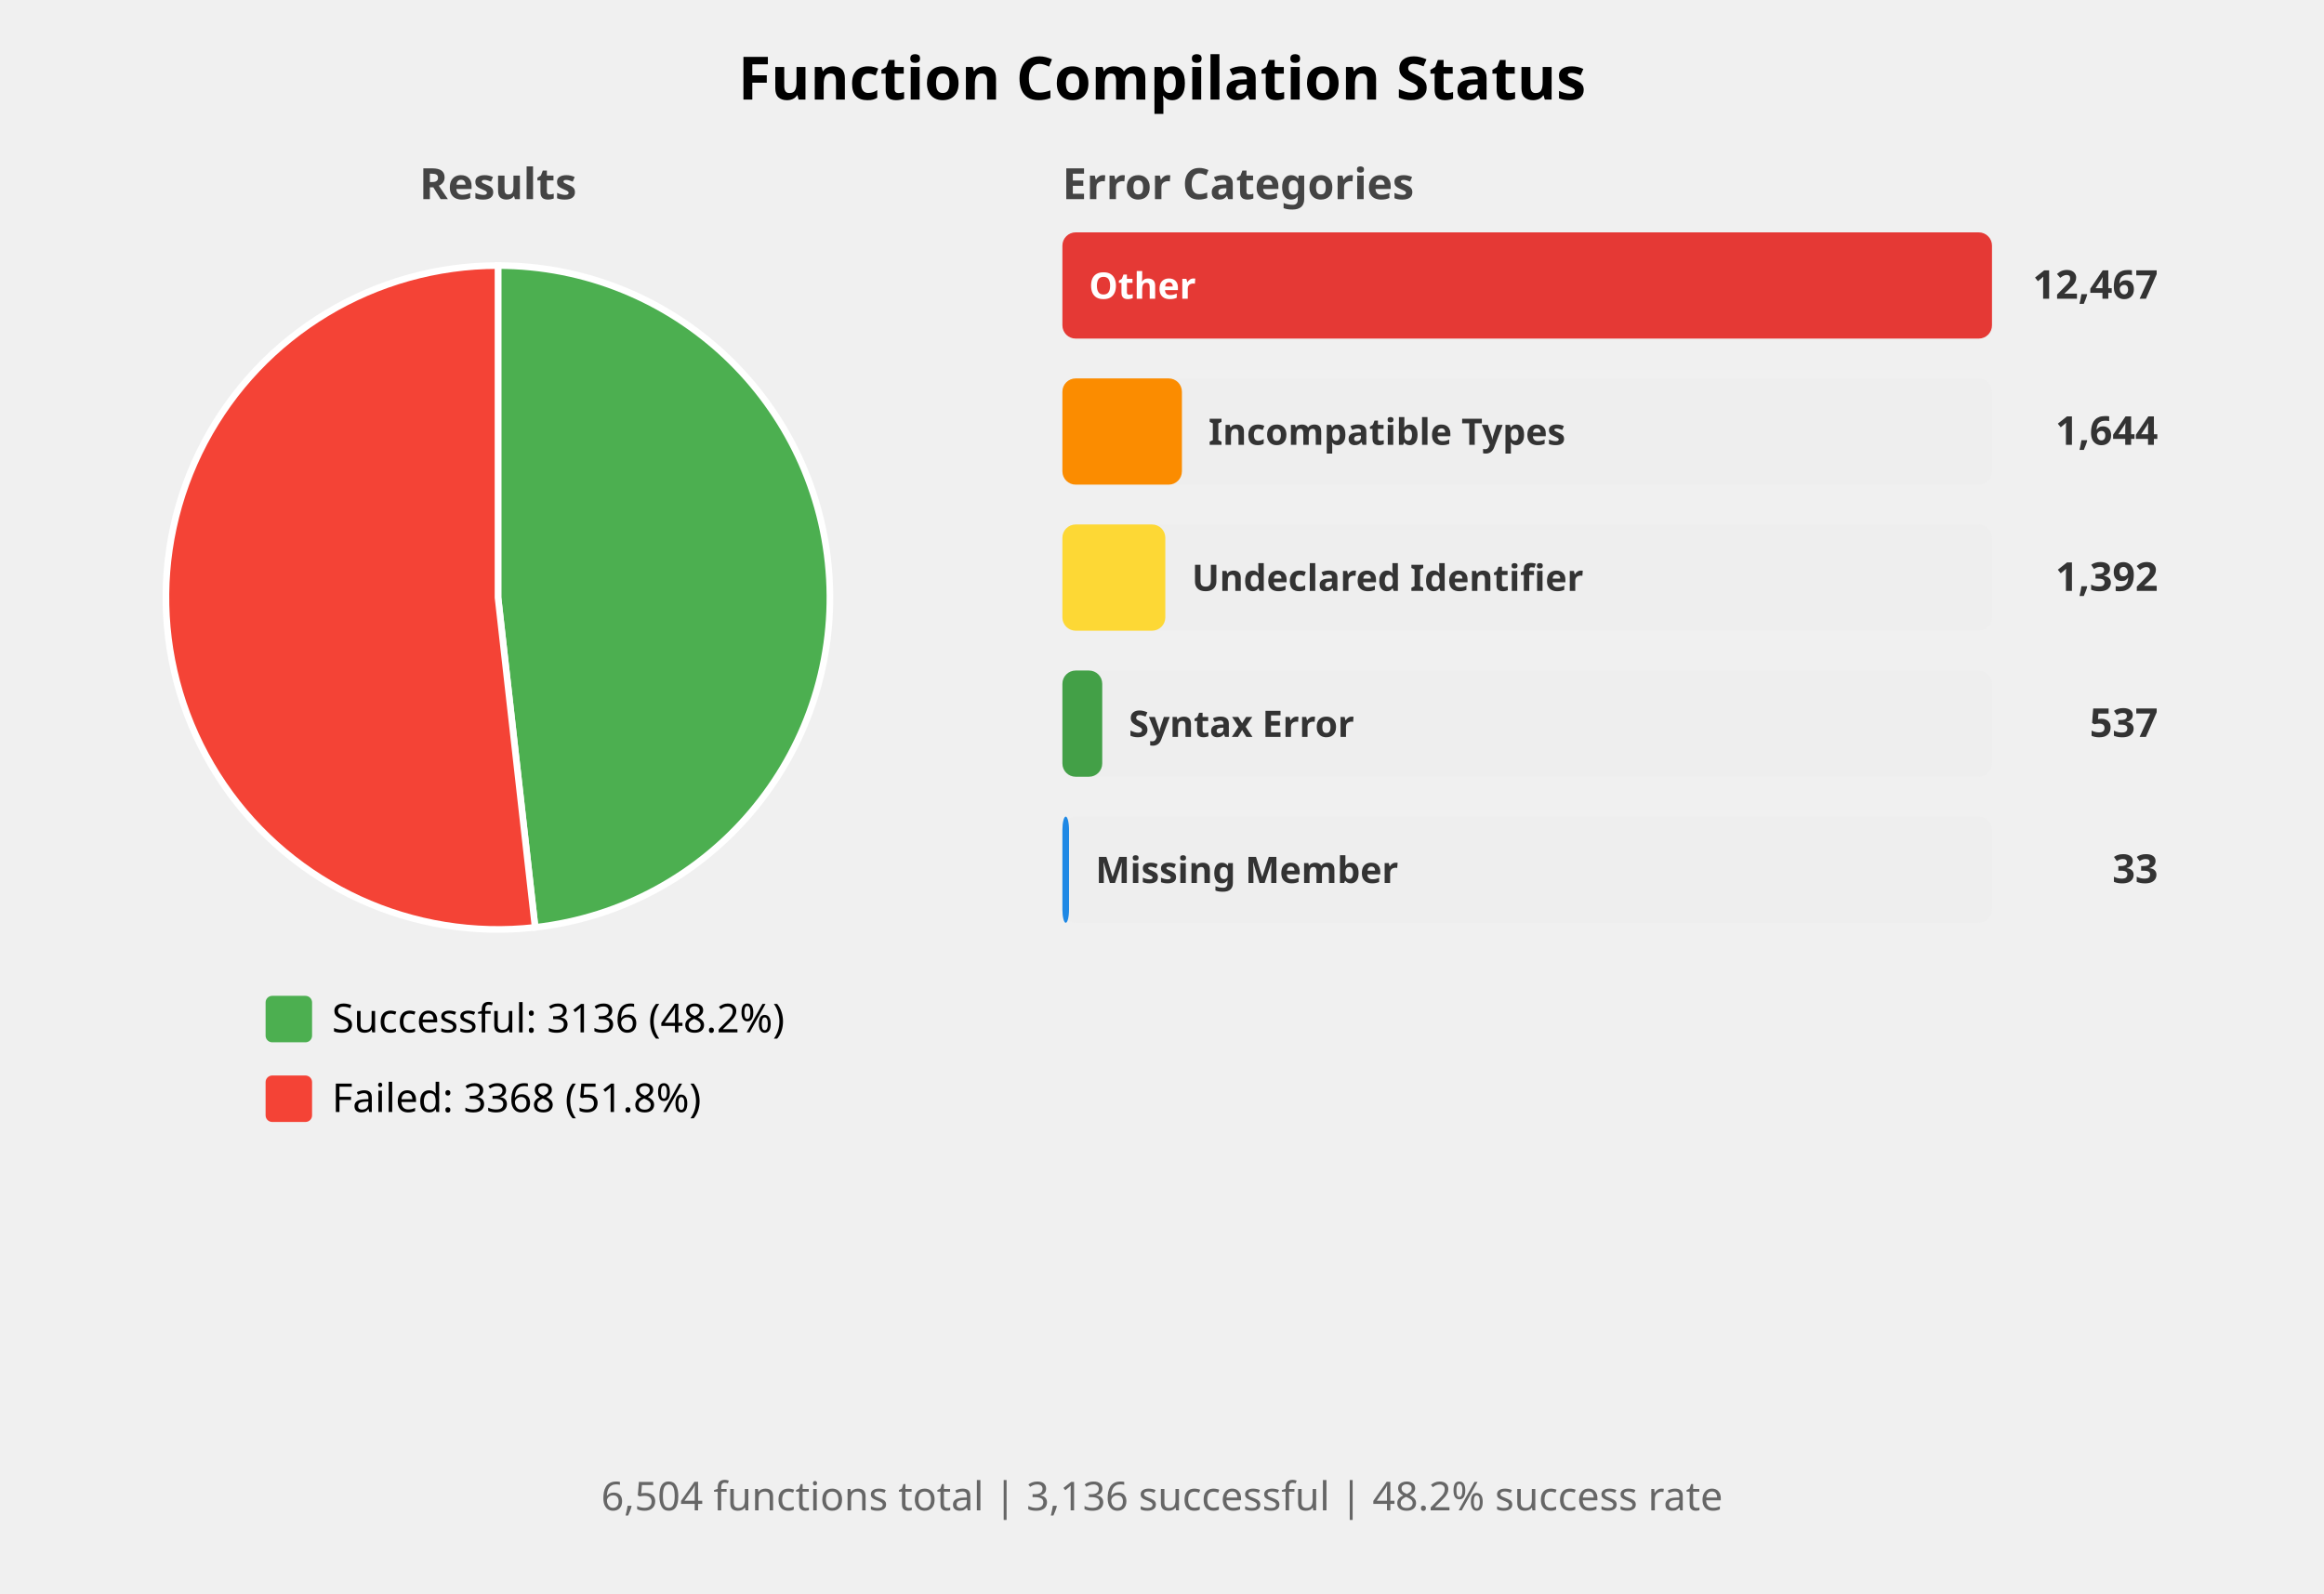
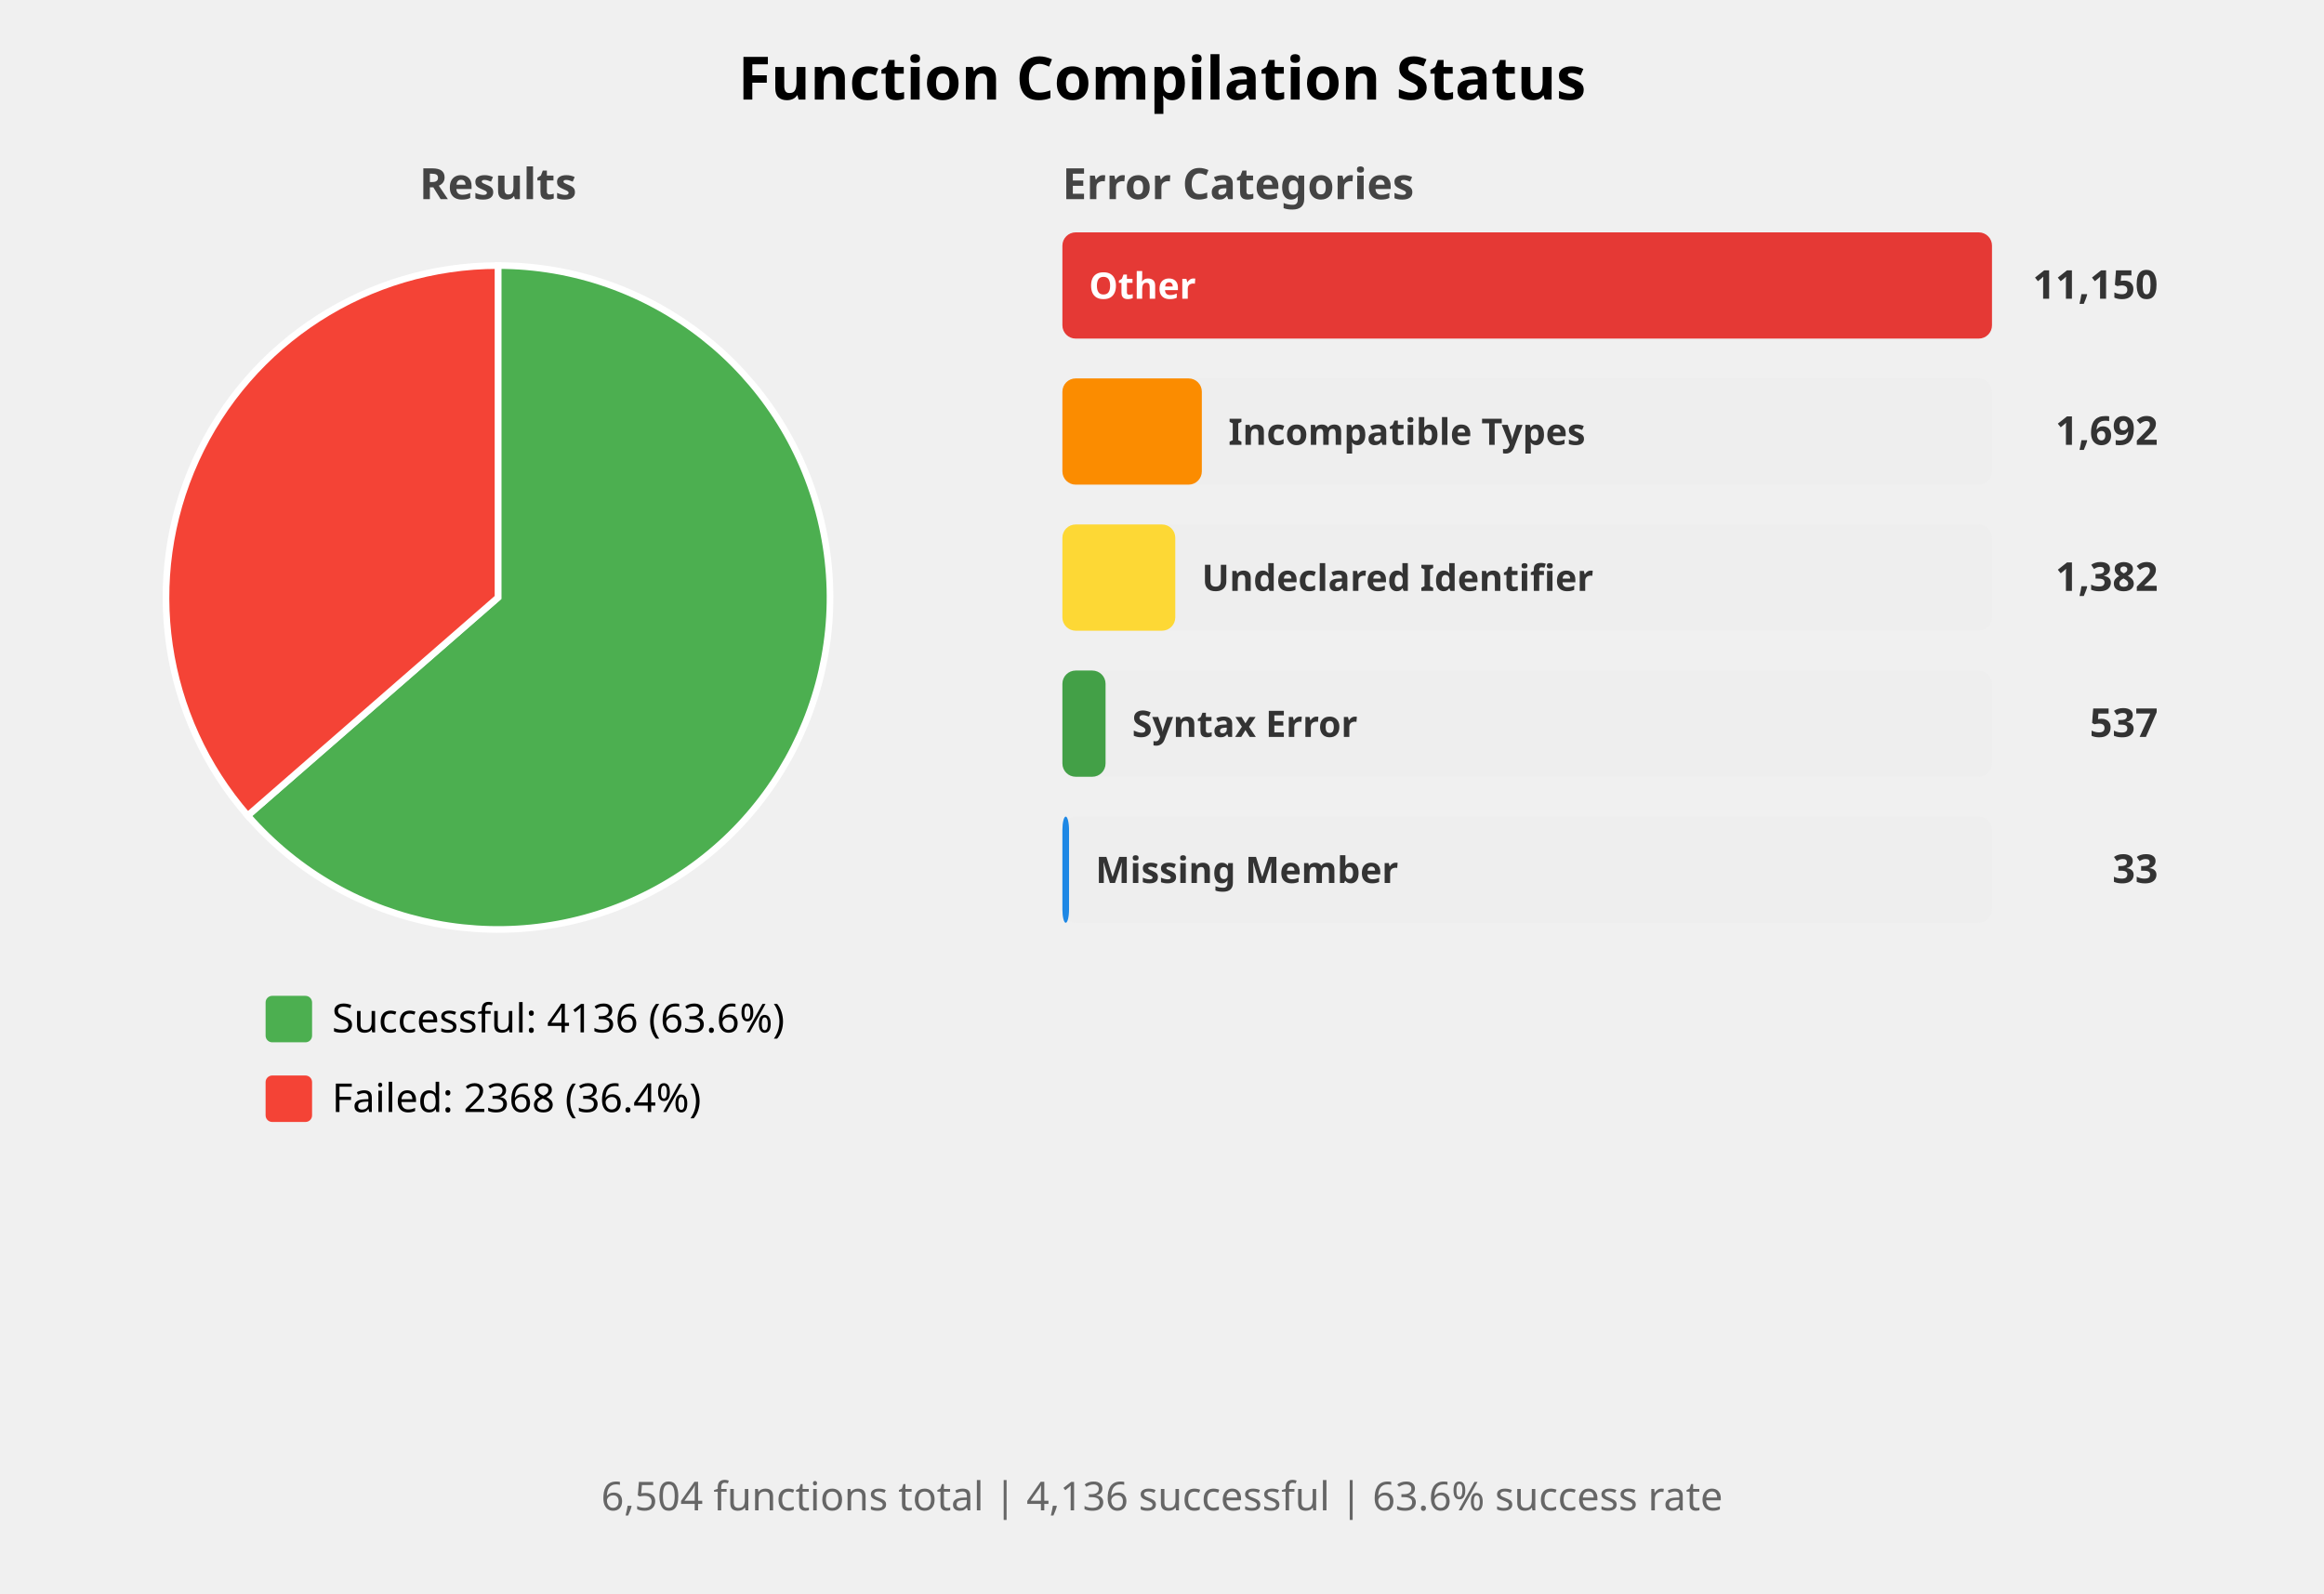
<svg xmlns="http://www.w3.org/2000/svg" width="700" height="480" viewBox="0 0 700 480">
  <style>
    .title { font: bold 18px sans-serif; }
    .subtitle { font: bold 13px sans-serif; fill: #444; }
    .label { font: 12px sans-serif; }
    .bar-label { font: bold 11px sans-serif; fill: white; }
    .bar-label-dark { font: bold 11px sans-serif; fill: #333; }
    .count { font: bold 12px sans-serif; fill: #333; }
    .summary { font: 12px sans-serif; fill: #666; }
  </style>
  <rect width="100%%" height="100%%" fill="white" />
  <text x="350" y="30" class="title" text-anchor="middle">Function Compilation Status</text>
  <text x="150" y="60" class="subtitle" text-anchor="middle">Results</text>
-   <path d="M 150,180 L 150.00,80.00 A 100,100 0 0,1 161.18,279.37 Z" fill="#4CAF50" stroke="white" stroke-width="2" />
-   <path d="M 150,180 L 161.18,279.37 A 100,100 0 1,1 150.00,80.00 Z" fill="#F44336" stroke="white" stroke-width="2" />
+   <path d="M 150,180 L 150.00,80.00 A 100,100 0 1,1 74.61,245.70 Z" fill="#4CAF50" stroke="white" stroke-width="2" />
+   <path d="M 150,180 L 74.61,245.70 A 100,100 0 0,1 150.00,80.00 Z" fill="#F44336" stroke="white" stroke-width="2" />
  <rect x="80" y="300" width="14" height="14" fill="#4CAF50" rx="2" />
-   <text x="100" y="311" class="label">Successful: 3136 (48.2%)</text>
+   <text x="100" y="311" class="label">Successful: 4136 (63.6%)</text>
  <rect x="80" y="324" width="14" height="14" fill="#F44336" rx="2" />
-   <text x="100" y="335" class="label">Failed: 3368 (51.8%)</text>
+   <text x="100" y="335" class="label">Failed: 2368 (36.4%)</text>
  <text x="320" y="60" class="subtitle">Error Categories</text>
  <rect x="320" y="70" width="280" height="32" fill="#EEEEEE" rx="4" />
  <rect x="320" y="70" width="280" height="32" fill="#E53935" rx="4" />
  <text x="328" y="90" class="bar-label">Other</text>
-   <text x="650" y="90" class="count" text-anchor="end">12,467</text>
+   <text x="650" y="90" class="count" text-anchor="end">11,150</text>
  <rect x="320" y="114" width="280" height="32" fill="#EEEEEE" rx="4" />
-   <rect x="320" y="114" width="36" height="32" fill="#FB8C00" rx="4" />
-   <text x="364" y="134" class="bar-label-dark">Incompatible Types</text>
-   <text x="650" y="134" class="count" text-anchor="end">1,644</text>
+   <rect x="320" y="114" width="42" height="32" fill="#FB8C00" rx="4" />
+   <text x="370" y="134" class="bar-label-dark">Incompatible Types</text>
+   <text x="650" y="134" class="count" text-anchor="end">1,692</text>
  <rect x="320" y="158" width="280" height="32" fill="#EEEEEE" rx="4" />
-   <rect x="320" y="158" width="31" height="32" fill="#FDD835" rx="4" />
-   <text x="359" y="178" class="bar-label-dark">Undeclared Identifier</text>
-   <text x="650" y="178" class="count" text-anchor="end">1,392</text>
+   <rect x="320" y="158" width="34" height="32" fill="#FDD835" rx="4" />
+   <text x="362" y="178" class="bar-label-dark">Undeclared Identifier</text>
+   <text x="650" y="178" class="count" text-anchor="end">1,382</text>
  <rect x="320" y="202" width="280" height="32" fill="#EEEEEE" rx="4" />
-   <rect x="320" y="202" width="12" height="32" fill="#43A047" rx="4" />
-   <text x="340" y="222" class="bar-label-dark">Syntax Error</text>
+   <rect x="320" y="202" width="13" height="32" fill="#43A047" rx="4" />
+   <text x="341" y="222" class="bar-label-dark">Syntax Error</text>
  <text x="650" y="222" class="count" text-anchor="end">537</text>
  <rect x="320" y="246" width="280" height="32" fill="#EEEEEE" rx="4" />
  <rect x="320" y="246" width="2" height="32" fill="#1E88E5" rx="4" />
  <text x="330" y="266" class="bar-label-dark">Missing Member</text>
  <text x="650" y="266" class="count" text-anchor="end">33</text>
  <text x="350" y="455" class="summary" text-anchor="middle">
-     6,504 functions total | 3,136 successful | 48.2% success rate
+     6,504 functions total | 4,136 successful | 63.6% success rate
  </text>
</svg>
